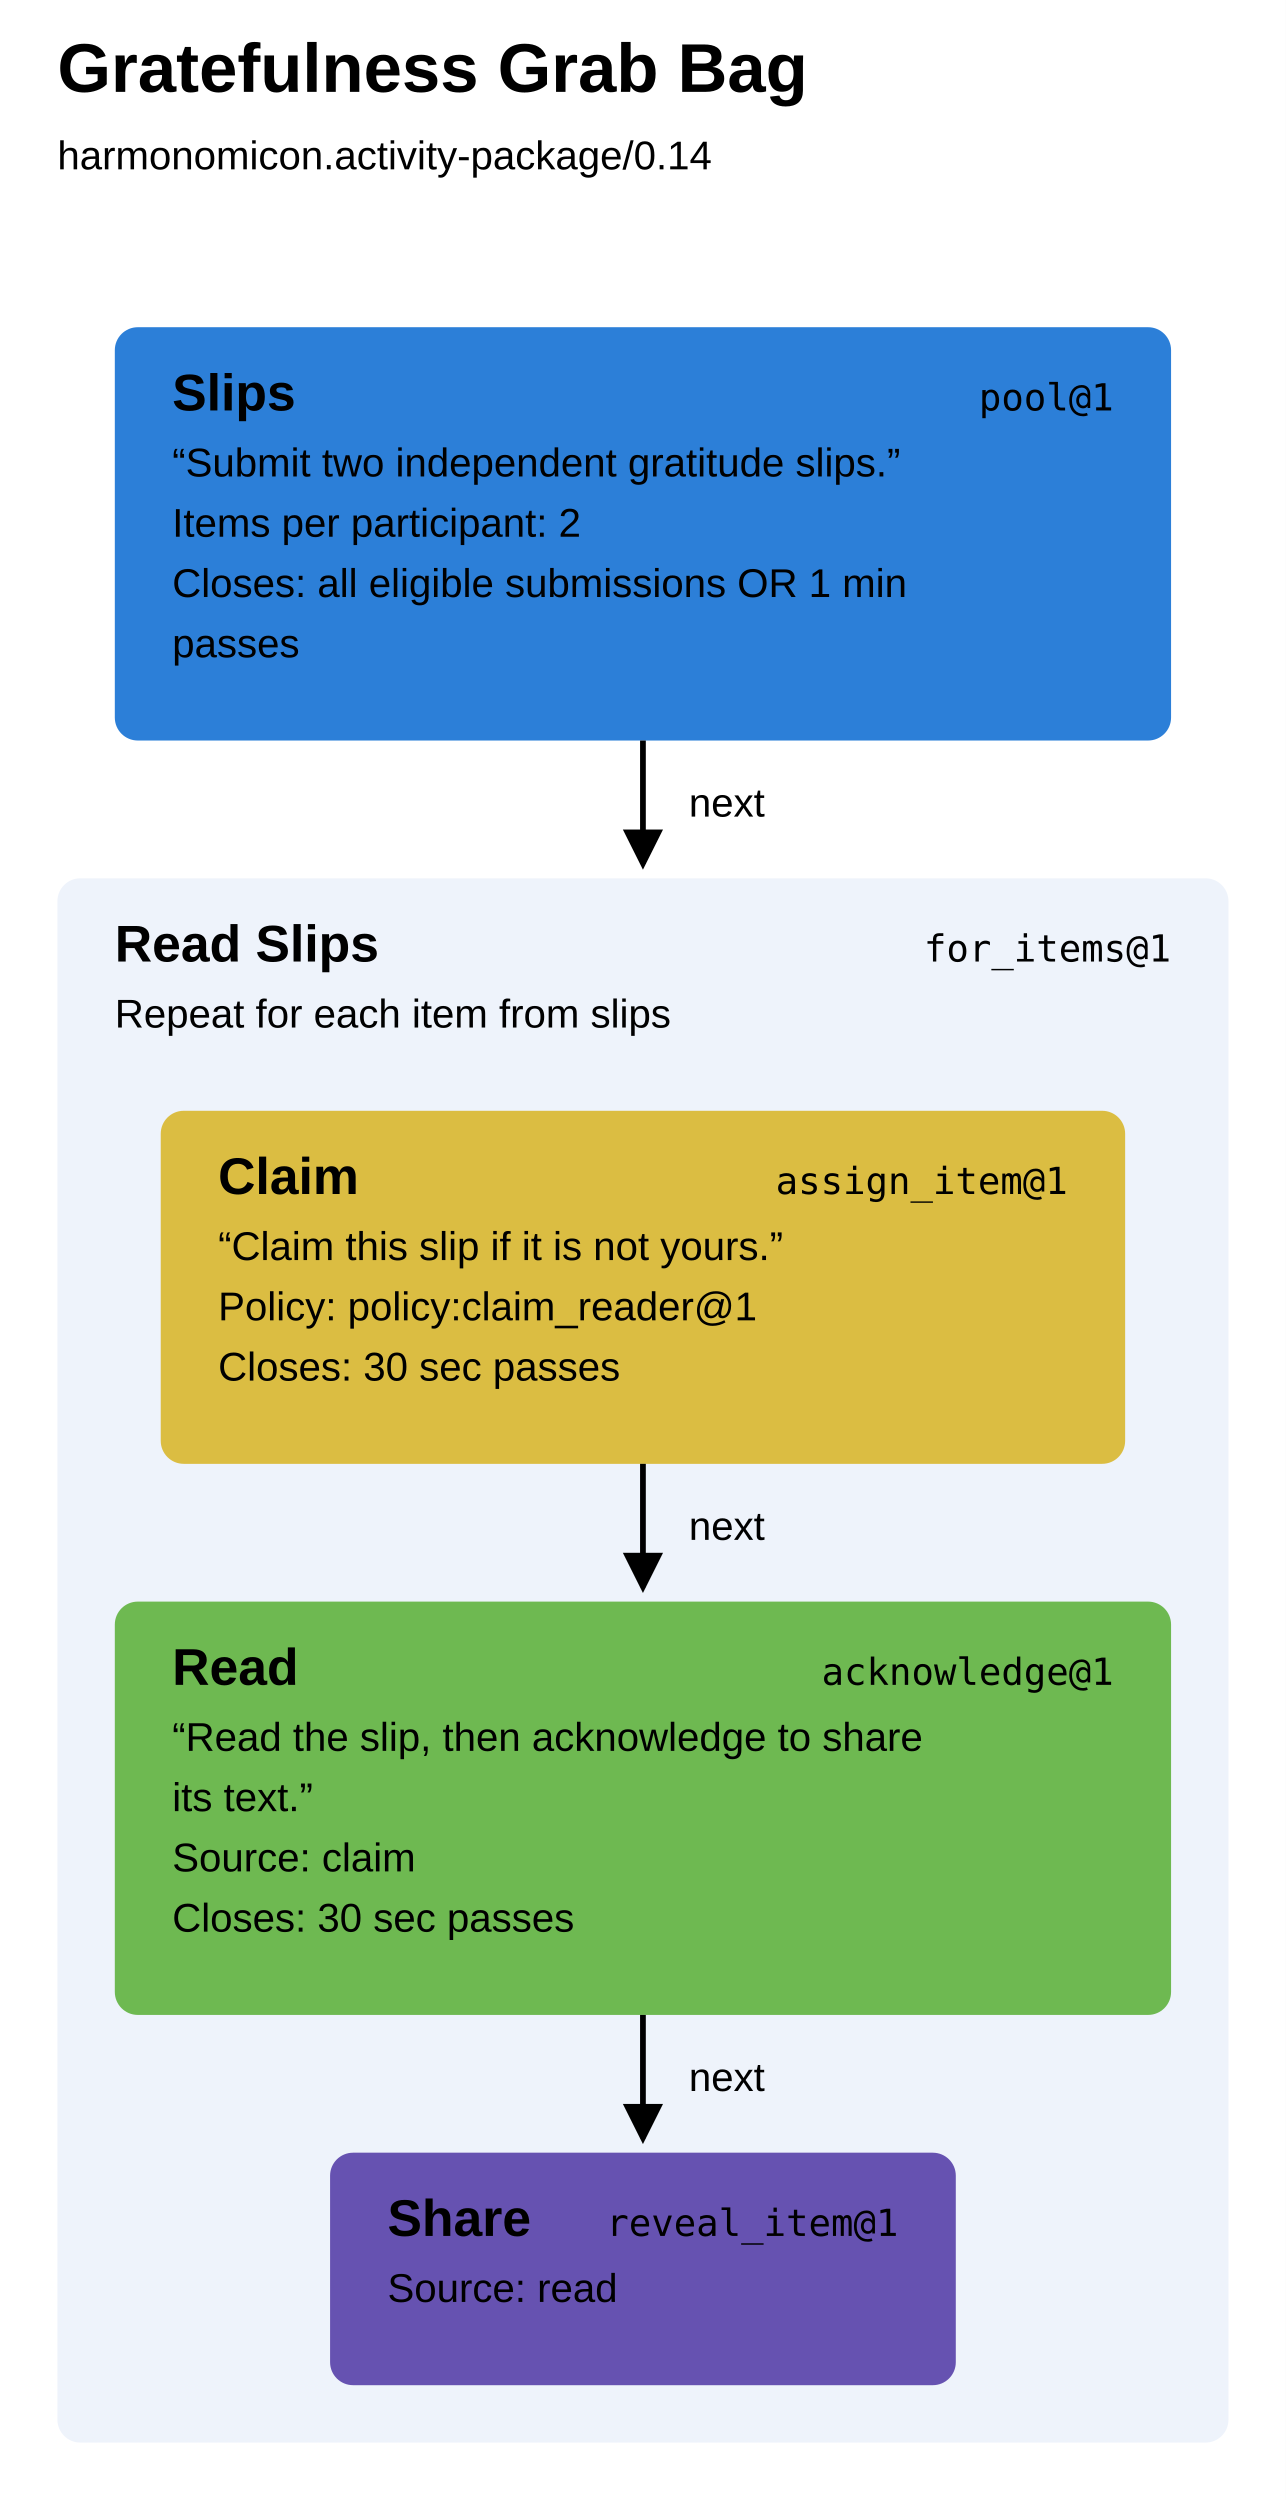
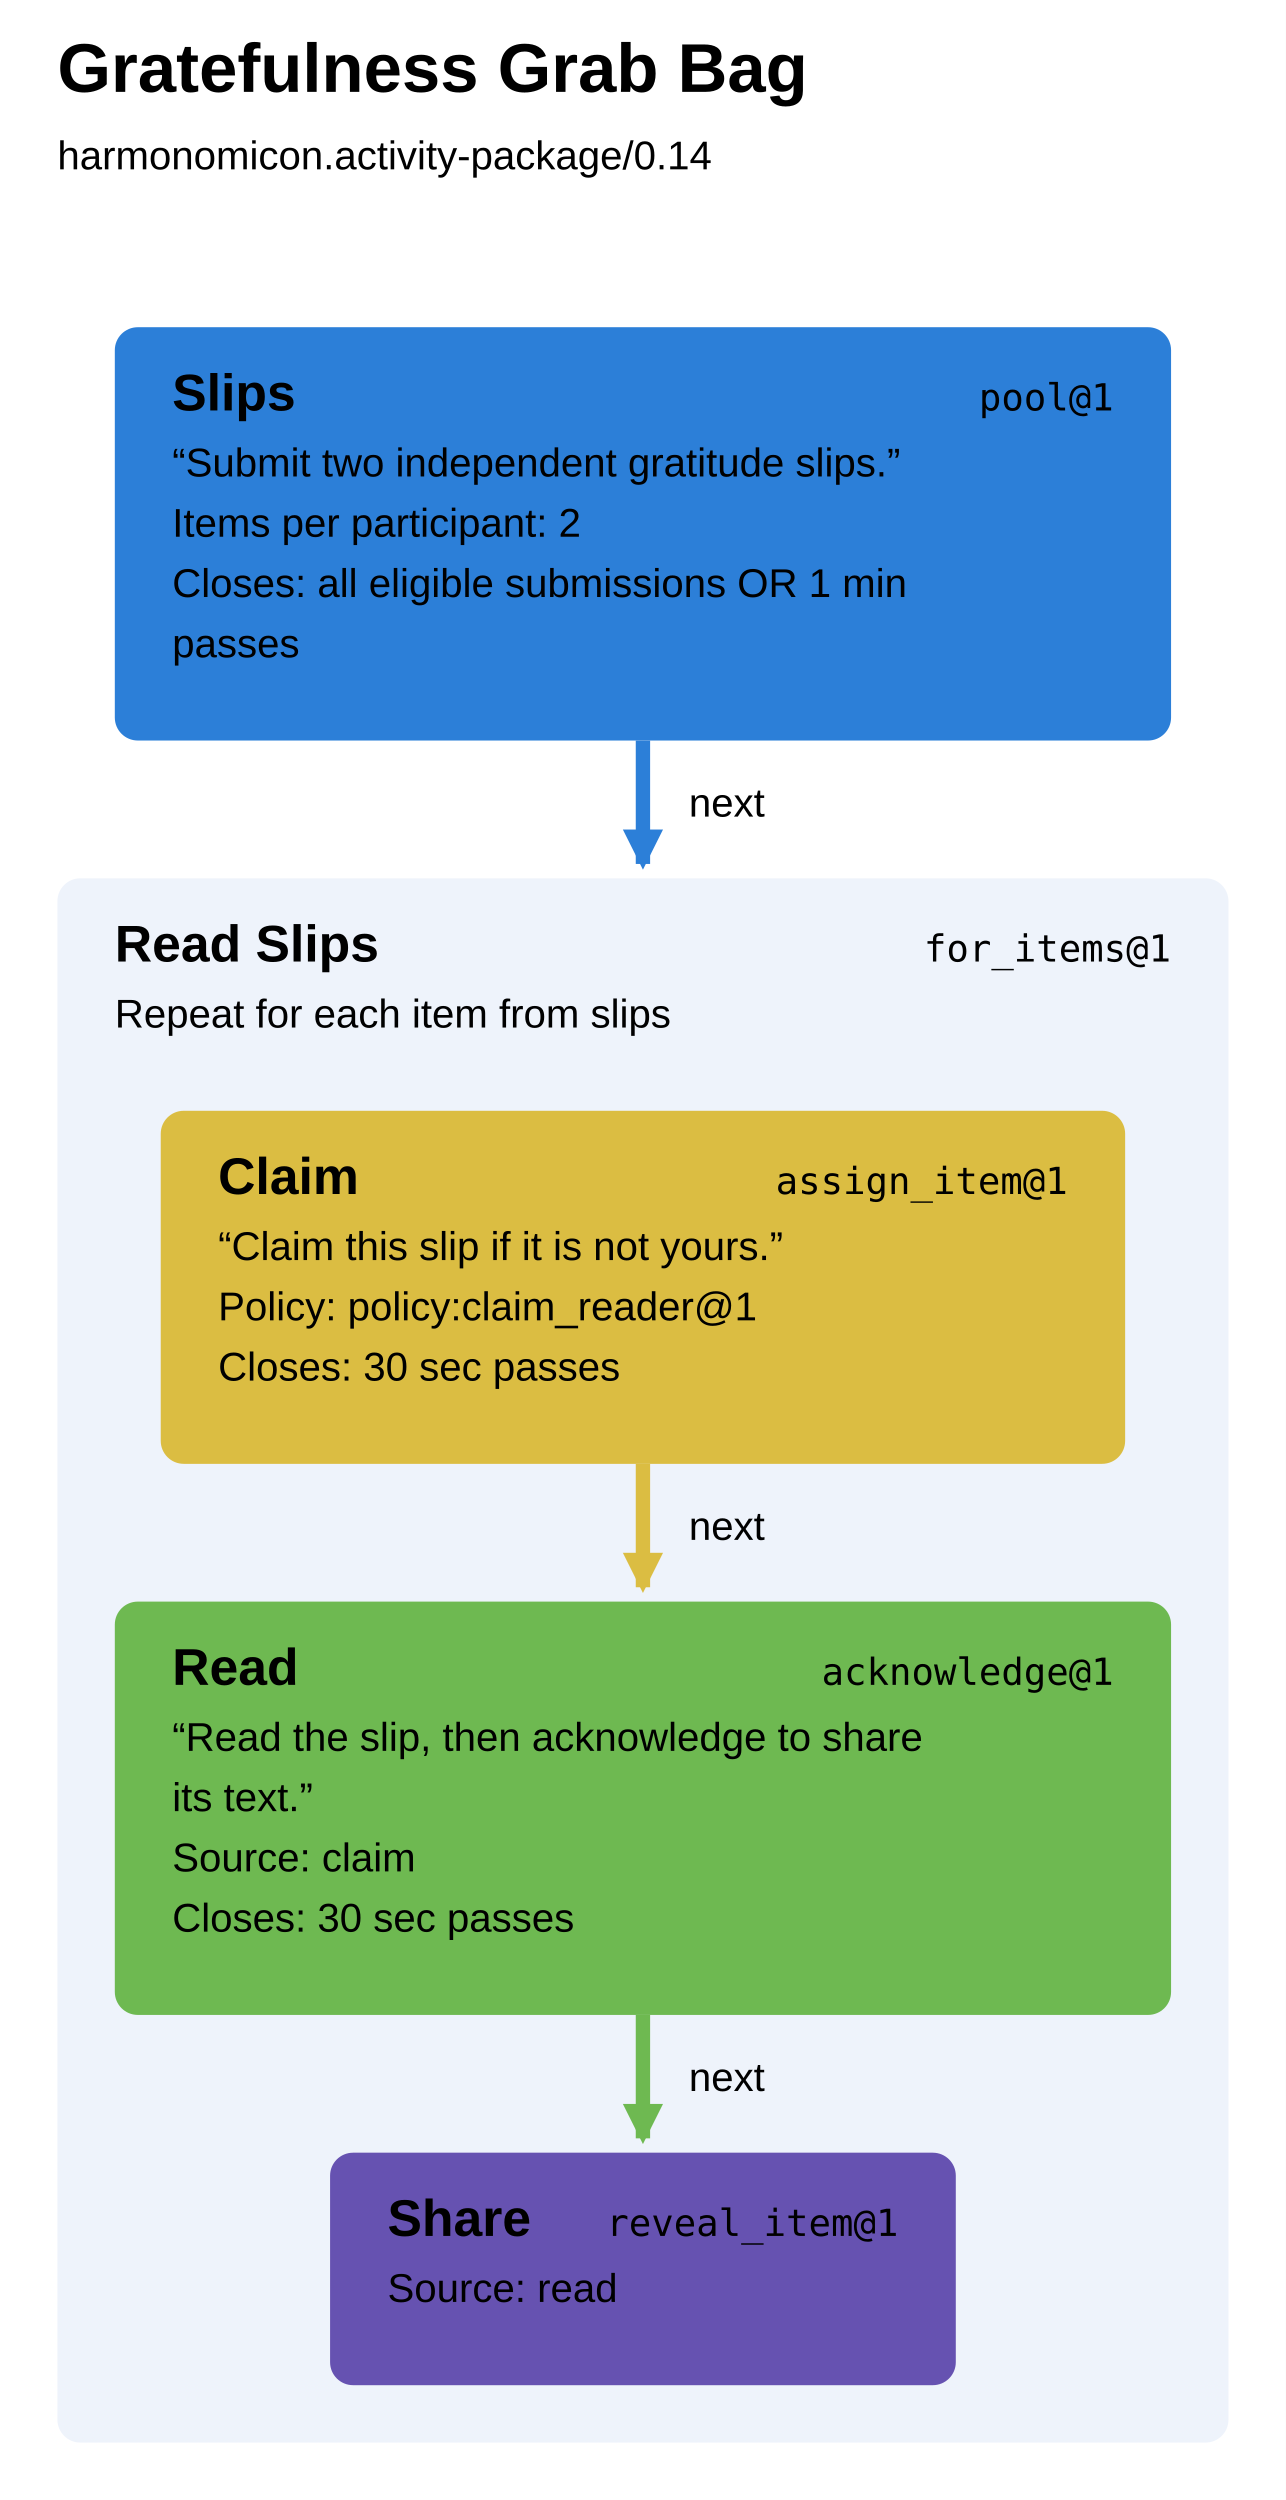
<svg xmlns="http://www.w3.org/2000/svg" width="448" height="871" viewBox="0 0 448 871" aria-label="Gratefulness Grab Bag runbook" style="font-family:Arial,sans-serif;fill:black">
  <defs>
-     <marker id="arrow" markerWidth="7" markerHeight="7" refX="6" refY="3.5" orient="auto">
-       <path d="M0 0L7 3.5L0 7" />
+     <marker id="arrow-0" markerUnits="userSpaceOnUse" markerWidth="14" markerHeight="14" refX="12" refY="7" orient="auto">
+       <path d="M0 0L14 7L0 14Z" fill="#2c7fd8" />
+     </marker>
+     <marker id="arrow-1" markerUnits="userSpaceOnUse" markerWidth="14" markerHeight="14" refX="12" refY="7" orient="auto">
+       <path d="M0 0L14 7L0 14Z" fill="#dbbd42" />
+     </marker>
+     <marker id="arrow-2" markerUnits="userSpaceOnUse" markerWidth="14" markerHeight="14" refX="12" refY="7" orient="auto">
+       <path d="M0 0L14 7L0 14Z" fill="#6eb951" />
    </marker>
  </defs>
  <rect width="100%" height="100%" fill="white" />
  <text x="20" y="32" font-size="24" font-weight="700">Gratefulness Grab Bag</text>
  <text x="20" y="59" font-size="14">harmonomicon.activity-package/0.14</text>
  <g data-step="slips" tabindex="0" role="button" aria-label="slips pool@1">
    <rect x="40" y="114" width="368" height="144" rx="8" fill="#2c7fd8" />
    <text x="60" y="143" font-weight="700" font-size="18">Slips</text>
    <text x="388" y="143" text-anchor="end" font-family="ui-monospace, SFMono-Regular, Menlo, Consolas, monospace" font-size="13">pool@1</text>
    <text x="60" y="166" font-size="14">“Submit two independent gratitude slips.”</text>
    <text x="60" y="187" font-size="14">Items per participant: 2</text>
    <text x="60" y="208" font-size="14">Closes: all eligible submissions OR 1 min</text>
    <text x="60" y="229" font-size="14">passes</text>
  </g>
  <g data-step="read_slips" tabindex="0" role="button" aria-label="read_slips for_items@1">
    <rect x="20" y="306" width="408" height="545" rx="8" fill="#eef3fb" />
    <text x="40" y="335" font-weight="700" font-size="18">Read Slips</text>
    <text x="408" y="335" text-anchor="end" font-family="ui-monospace, SFMono-Regular, Menlo, Consolas, monospace" font-size="13">for_items@1</text>
    <text x="40" y="358" font-size="14">Repeat for each item from slips</text>
  </g>
  <g data-step="claim" tabindex="0" role="button" aria-label="claim assign_item@1">
    <rect x="56" y="387" width="336" height="123" rx="8" fill="#dbbd42" />
    <text x="76" y="416" font-weight="700" font-size="18">Claim</text>
    <text x="372" y="416" text-anchor="end" font-family="ui-monospace, SFMono-Regular, Menlo, Consolas, monospace" font-size="13">assign_item@1</text>
    <text x="76" y="439" font-size="14">“Claim this slip if it is not yours.”</text>
    <text x="76" y="460" font-size="14">Policy: policy:claim_reader@1</text>
    <text x="76" y="481" font-size="14">Closes: 30 sec passes</text>
  </g>
  <g data-step="read" tabindex="0" role="button" aria-label="read acknowledge@1">
    <rect x="40" y="558" width="368" height="144" rx="8" fill="#6eb951" />
    <text x="60" y="587" font-weight="700" font-size="18">Read</text>
    <text x="388" y="587" text-anchor="end" font-family="ui-monospace, SFMono-Regular, Menlo, Consolas, monospace" font-size="13">acknowledge@1</text>
    <text x="60" y="610" font-size="14">“Read the slip, then acknowledge to share</text>
    <text x="60" y="631" font-size="14">its text.”</text>
    <text x="60" y="652" font-size="14">Source: claim</text>
    <text x="60" y="673" font-size="14">Closes: 30 sec passes</text>
  </g>
  <g data-step="share" tabindex="0" role="button" aria-label="share reveal_item@1">
    <rect x="115" y="750" width="218" height="81" rx="8" fill="#6652b1" />
    <text x="135" y="779" font-weight="700" font-size="18">Share</text>
    <text x="313" y="779" text-anchor="end" font-family="ui-monospace, SFMono-Regular, Menlo, Consolas, monospace" font-size="13">reveal_item@1</text>
    <text x="135" y="802" font-size="14">Source: read</text>
  </g>
-   <path d="M 224 258 L 224 301" fill="none" stroke="black" stroke-width="2" marker-end="url(#arrow)" />
+   <path d="M 224 258 L 224 301" fill="none" stroke="#2c7fd8" stroke-width="5" marker-end="url(#arrow-0)" />
  <text x="240" y="284.5" font-size="14">next</text>
-   <path d="M 224 510 L 224 553" fill="none" stroke="black" stroke-width="2" marker-end="url(#arrow)" />
+   <path d="M 224 510 L 224 553" fill="none" stroke="#dbbd42" stroke-width="5" marker-end="url(#arrow-1)" />
  <text x="240" y="536.5" font-size="14">next</text>
-   <path d="M 224 702 L 224 745" fill="none" stroke="black" stroke-width="2" marker-end="url(#arrow)" />
+   <path d="M 224 702 L 224 745" fill="none" stroke="#6eb951" stroke-width="5" marker-end="url(#arrow-2)" />
  <text x="240" y="728.5" font-size="14">next</text>
</svg>
